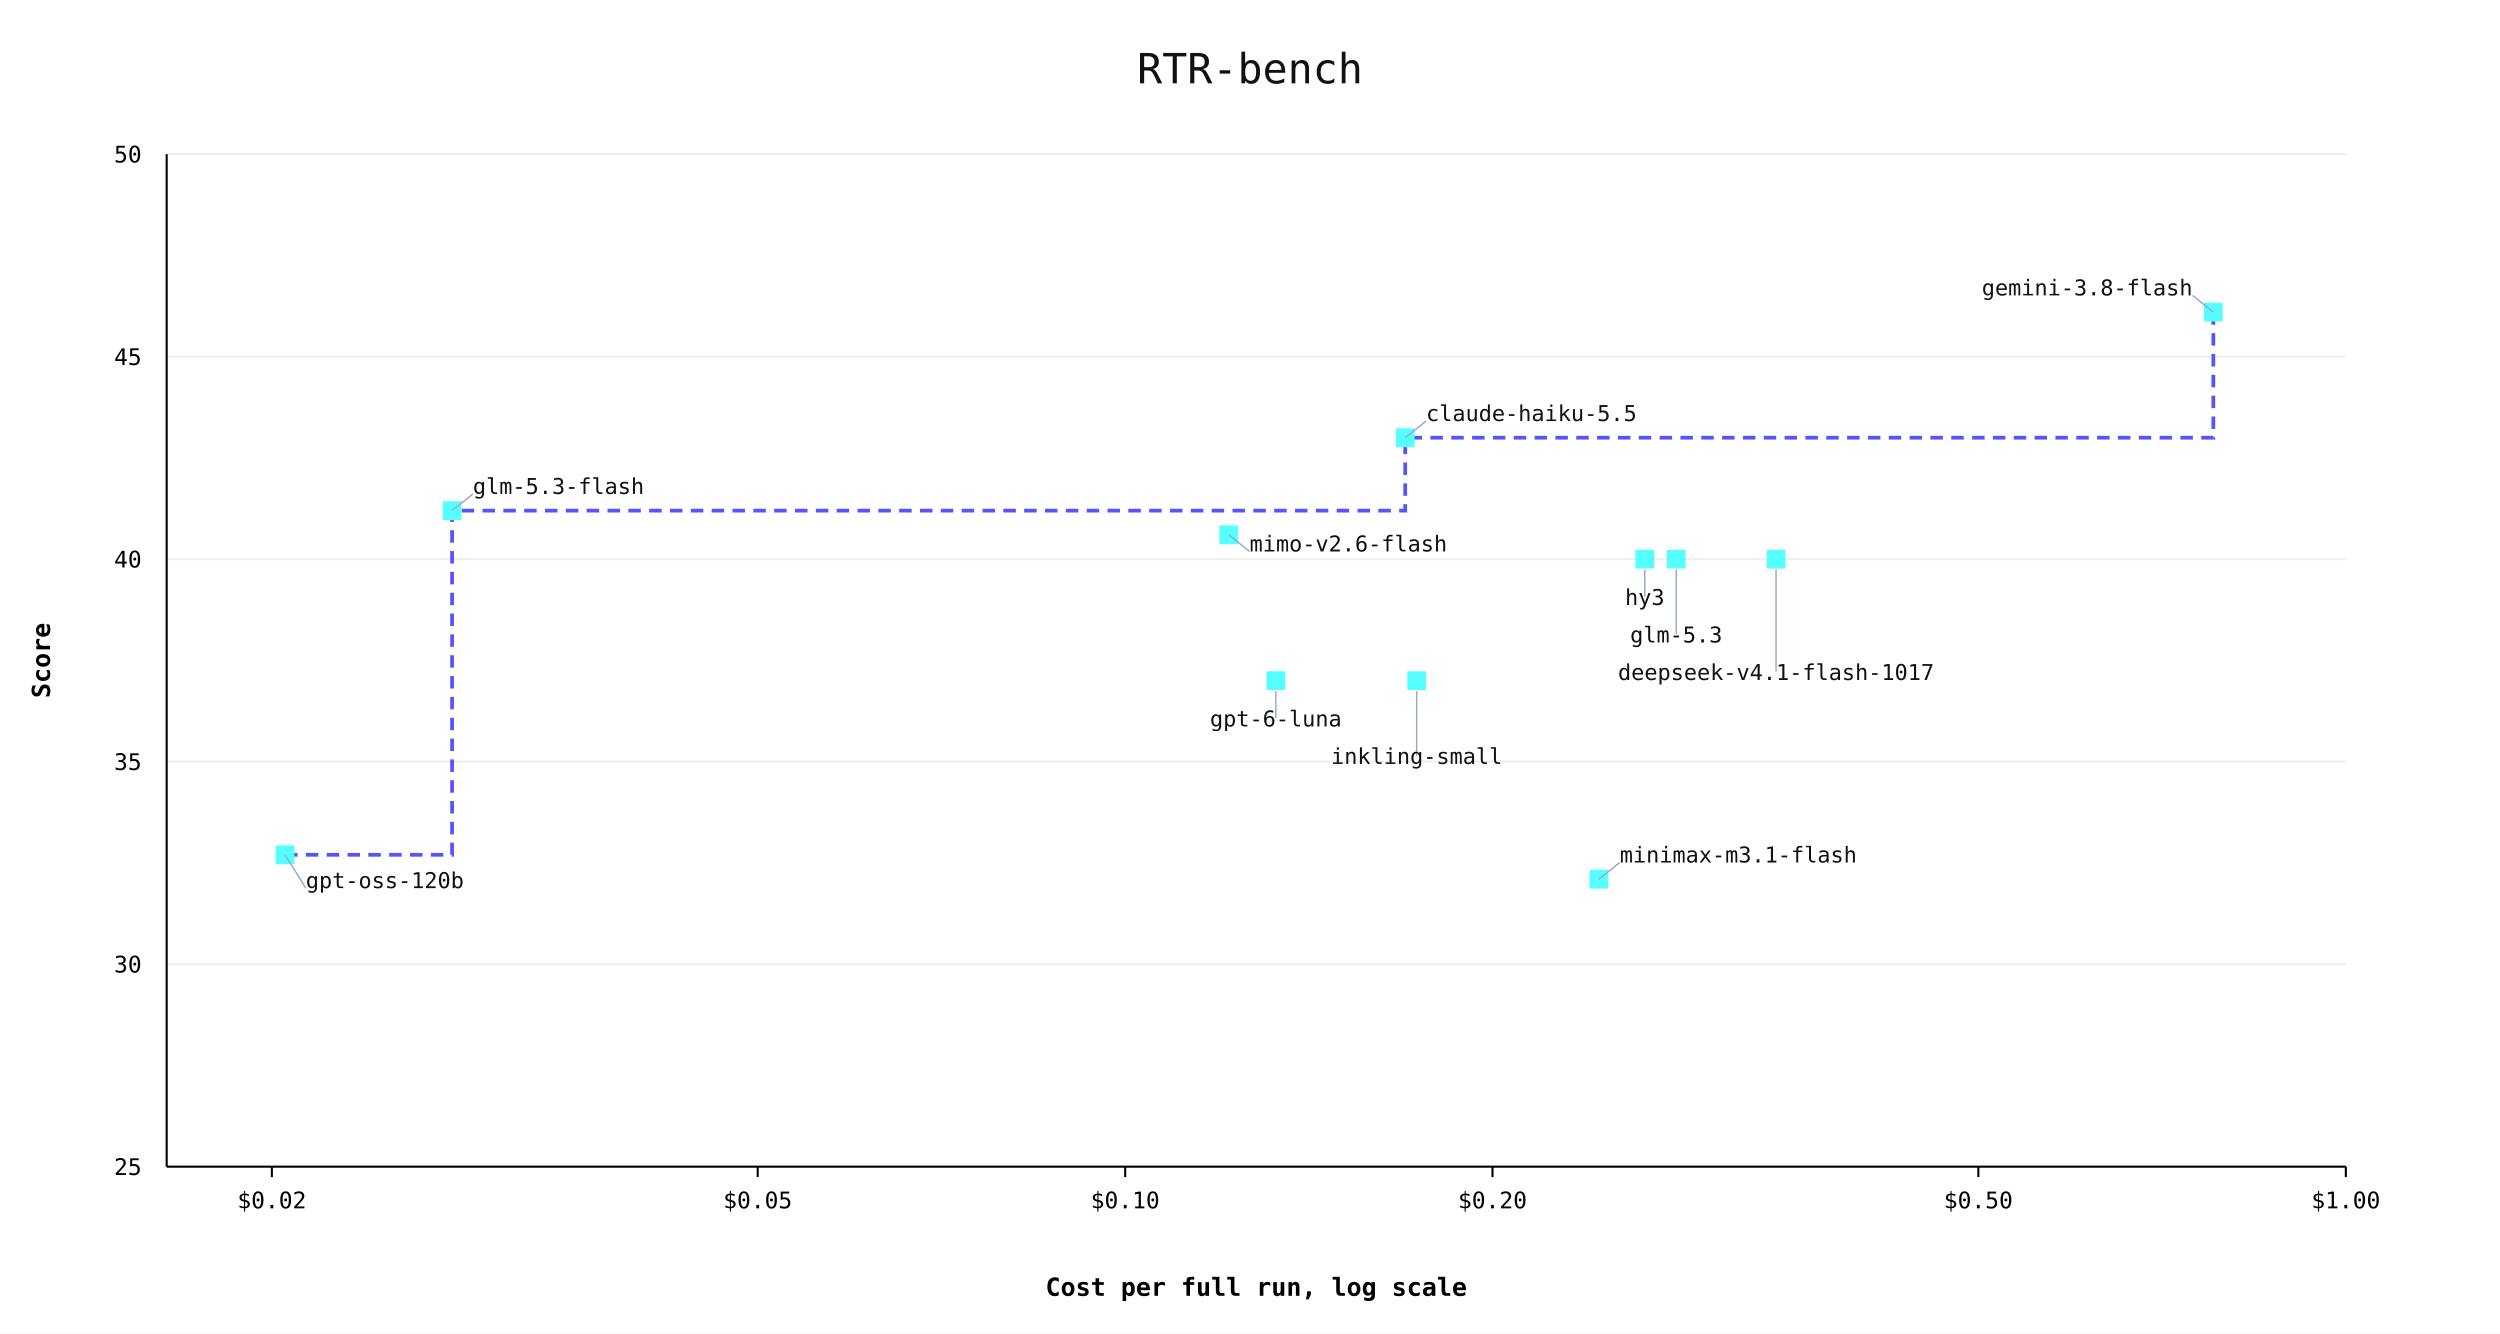
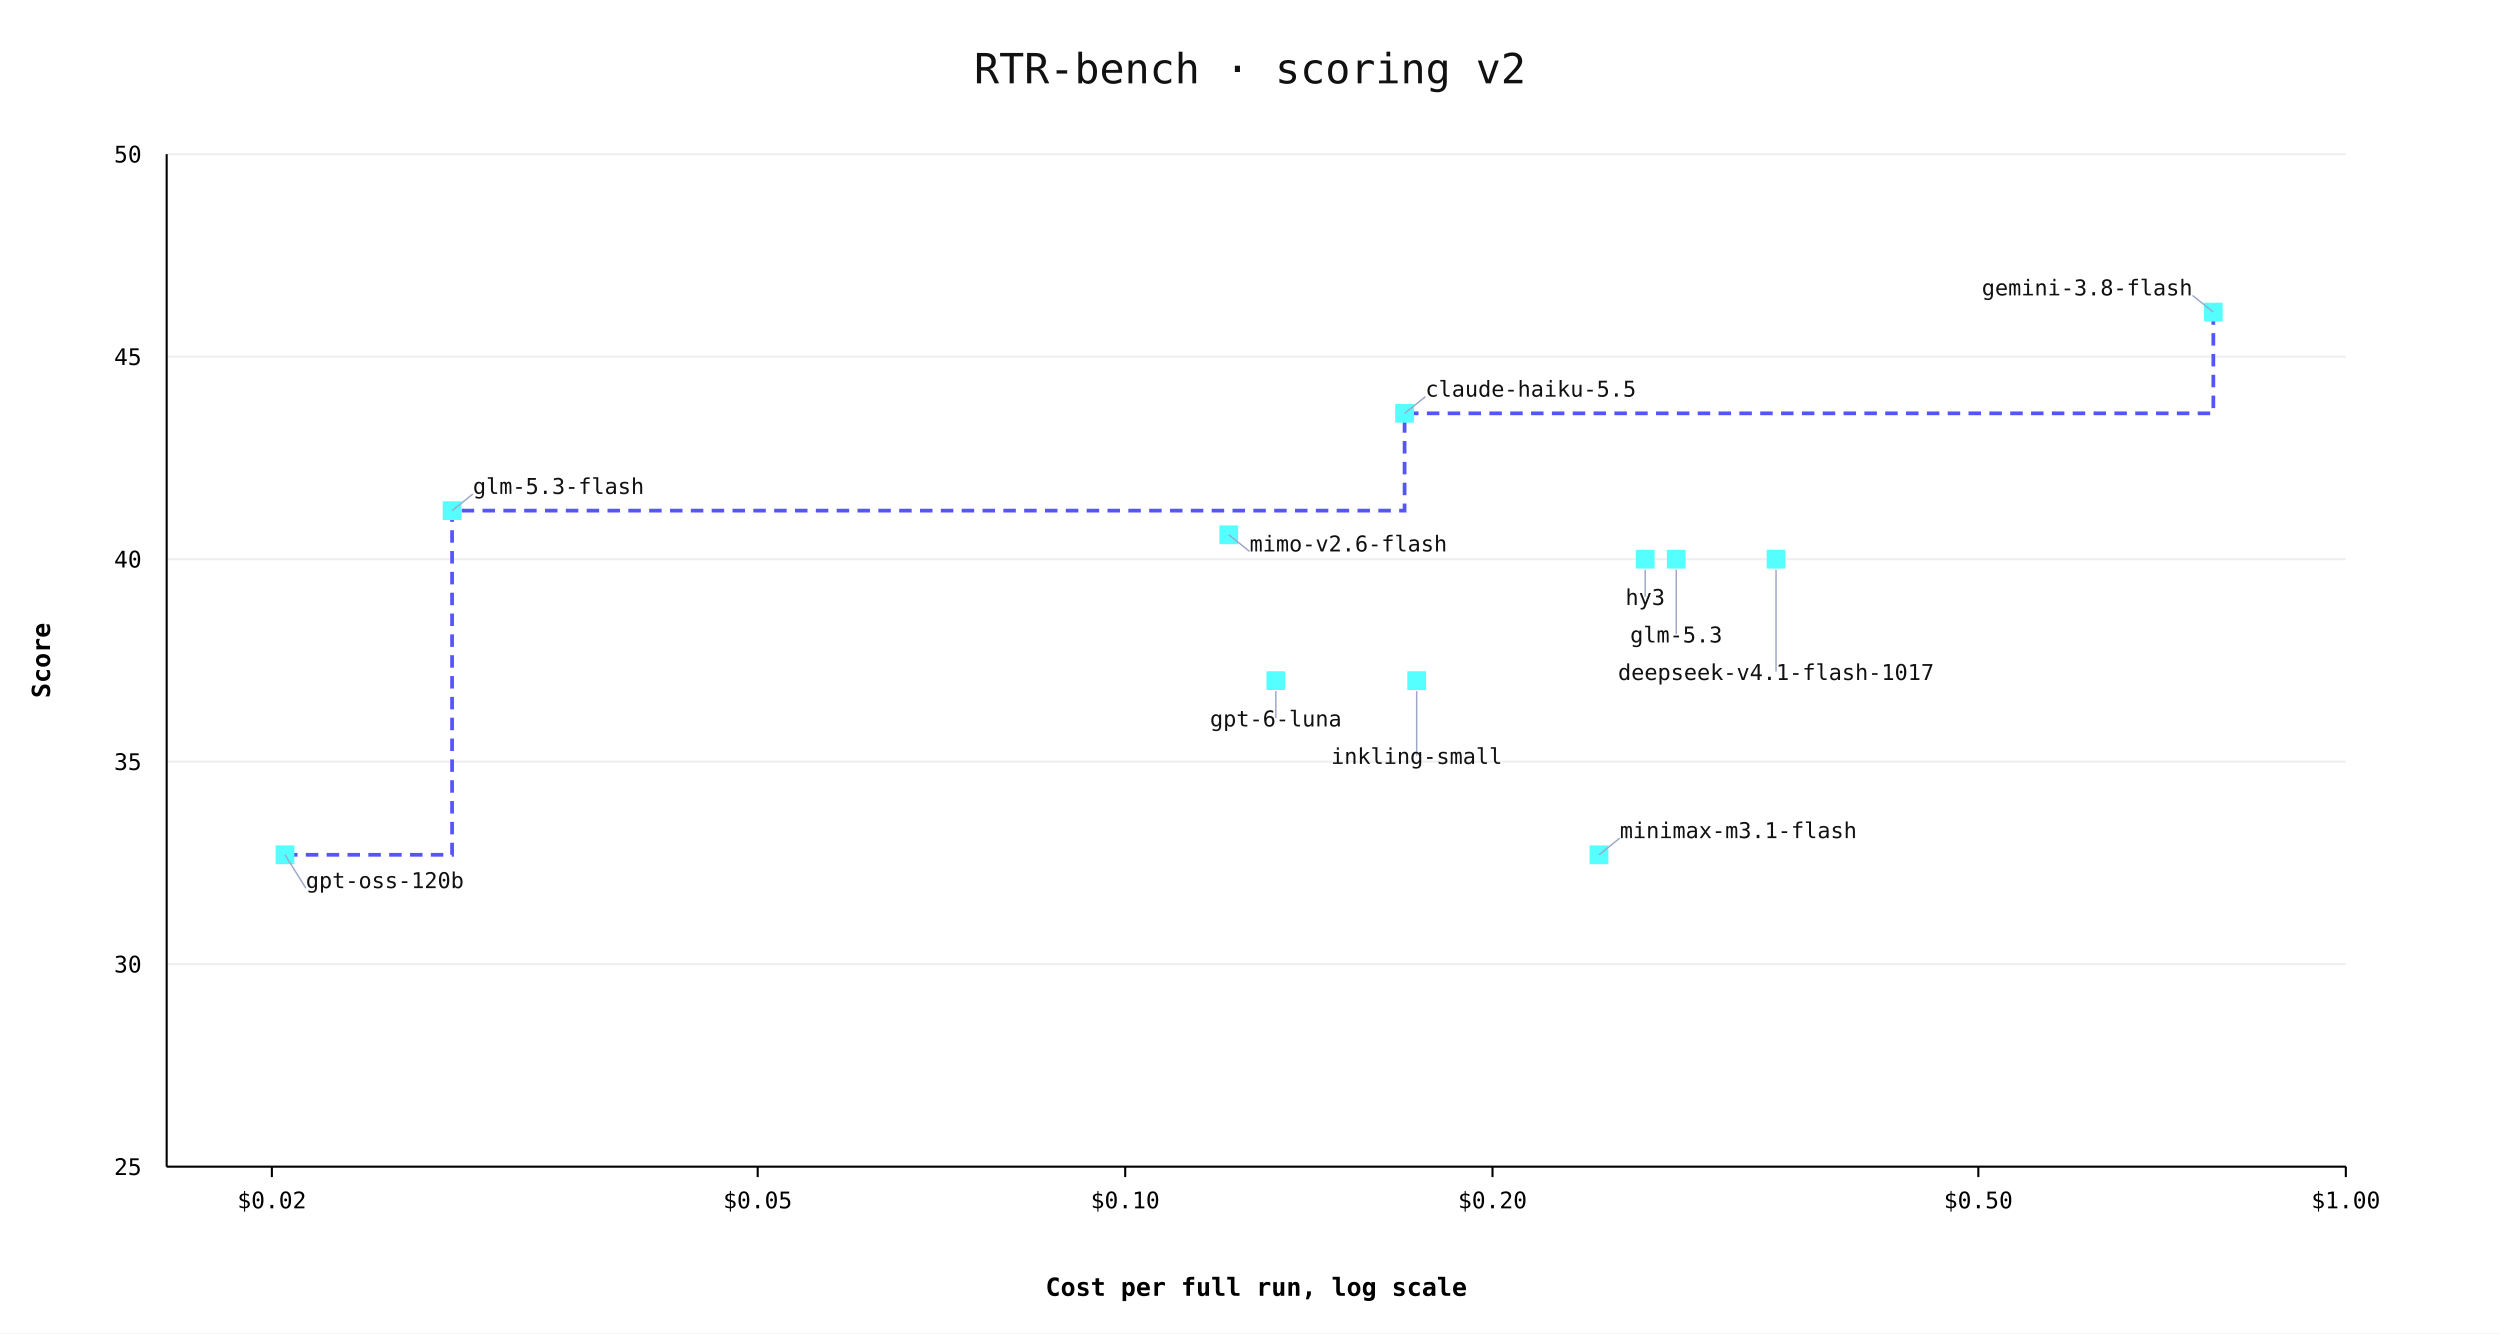
<svg xmlns="http://www.w3.org/2000/svg" width="1200" height="640" viewBox="0 0 1200 640">
  <rect width="100%" height="100%" fill="#fff" />
-   <text x="600" y="40" text-anchor="middle" font-family="ui-monospace, SFMono-Regular, Menlo, monospace" font-size="20" fill="#111">RTR-bench</text>
+   <text x="600" y="40" text-anchor="middle" font-family="ui-monospace, SFMono-Regular, Menlo, monospace" font-size="20" fill="#111">RTR-bench · scoring v2</text>
  <line x1="80" y1="560.0" x2="1126" y2="560.0" stroke="#efefef" />
  <text x="68" y="564.0" text-anchor="end" font-family="ui-monospace, monospace" font-size="11" fill="#000">25</text>
  <line x1="80" y1="462.8" x2="1126" y2="462.8" stroke="#efefef" />
  <text x="68" y="466.8" text-anchor="end" font-family="ui-monospace, monospace" font-size="11" fill="#000">30</text>
  <line x1="80" y1="365.6" x2="1126" y2="365.6" stroke="#efefef" />
  <text x="68" y="369.6" text-anchor="end" font-family="ui-monospace, monospace" font-size="11" fill="#000">35</text>
  <line x1="80" y1="268.4" x2="1126" y2="268.4" stroke="#efefef" />
  <text x="68" y="272.4" text-anchor="end" font-family="ui-monospace, monospace" font-size="11" fill="#000">40</text>
  <line x1="80" y1="171.2" x2="1126" y2="171.2" stroke="#efefef" />
  <text x="68" y="175.2" text-anchor="end" font-family="ui-monospace, monospace" font-size="11" fill="#000">45</text>
  <line x1="80" y1="74.0" x2="1126" y2="74.0" stroke="#efefef" />
  <text x="68" y="78.0" text-anchor="end" font-family="ui-monospace, monospace" font-size="11" fill="#000">50</text>
  <line x1="80" y1="74" x2="80" y2="560" stroke="#000" />
  <text transform="translate(24 317) rotate(-90)" text-anchor="middle" font-family="ui-monospace, monospace" font-size="12" font-weight="bold" fill="#000">Score</text>
  <line x1="80" y1="560" x2="1126" y2="560" stroke="#000" />
  <line x1="130.5" y1="560" x2="130.5" y2="565" stroke="#000" />
  <text x="130.5" y="580" text-anchor="middle" font-family="ui-monospace, monospace" font-size="11" fill="#000">$0.02</text>
  <line x1="363.7" y1="560" x2="363.7" y2="565" stroke="#000" />
  <text x="363.7" y="580" text-anchor="middle" font-family="ui-monospace, monospace" font-size="11" fill="#000">$0.05</text>
  <line x1="540.1" y1="560" x2="540.1" y2="565" stroke="#000" />
  <text x="540.1" y="580" text-anchor="middle" font-family="ui-monospace, monospace" font-size="11" fill="#000">$0.10</text>
  <line x1="716.4" y1="560" x2="716.4" y2="565" stroke="#000" />
  <text x="716.4" y="580" text-anchor="middle" font-family="ui-monospace, monospace" font-size="11" fill="#000">$0.20</text>
  <line x1="949.6" y1="560" x2="949.6" y2="565" stroke="#000" />
  <text x="949.6" y="580" text-anchor="middle" font-family="ui-monospace, monospace" font-size="11" fill="#000">$0.50</text>
  <line x1="1126.0" y1="560" x2="1126.0" y2="565" stroke="#000" />
  <text x="1126.0" y="580" text-anchor="middle" font-family="ui-monospace, monospace" font-size="11" fill="#000">$1.00</text>
  <text x="603" y="622" text-anchor="middle" font-family="ui-monospace, monospace" font-size="12" font-weight="bold" fill="#000">Cost per full run, log scale</text>
-   <path d="M 136.8 410.3 L 217.0 410.3 L 217.0 245.1 L 674.5 245.1 L 674.5 210.1 L 1062.4 210.1 L 1062.4 149.8" fill="none" stroke="#5555FF" stroke-width="1.8" stroke-dasharray="6 4" />
+   <path d="M 136.8 410.3 L 217.0 410.3 L 217.0 245.1 L 674.2 245.1 L 674.2 198.4 L 1062.4 198.4 L 1062.4 149.8" fill="none" stroke="#5555FF" stroke-width="1.8" stroke-dasharray="6 4" />
  <rect x="132.3" y="405.8" width="9" height="9" fill="#56FFFF" />
  <line x1="136.8" y1="410.3" x2="146.8" y2="426.3" stroke="#9aa7c7" stroke-width="0.7" />
  <text x="146.8" y="426.3" text-anchor="start" font-family="ui-monospace, monospace" font-size="10.5" fill="#111">gpt-oss-120b</text>
  <rect x="212.5" y="240.6" width="9" height="9" fill="#56FFFF" />
  <line x1="217.0" y1="245.1" x2="227.0" y2="237.1" stroke="#9aa7c7" stroke-width="0.7" />
  <text x="227.0" y="237.1" text-anchor="start" font-family="ui-monospace, monospace" font-size="10.5" fill="#111">glm-5.3-flash</text>
  <rect x="585.3" y="252.2" width="9" height="9" fill="#56FFFF" />
  <line x1="589.8" y1="256.7" x2="599.8" y2="264.7" stroke="#9aa7c7" stroke-width="0.7" />
  <text x="599.8" y="264.7" text-anchor="start" font-family="ui-monospace, monospace" font-size="10.5" fill="#111">mimo-v2.6-flash</text>
  <rect x="607.9" y="322.2" width="9" height="9" fill="#56FFFF" />
  <line x1="612.4" y1="331.7" x2="612.4" y2="344.7" stroke="#9aa7c7" stroke-width="0.7" />
  <text x="612.4" y="348.7" text-anchor="middle" font-family="ui-monospace, monospace" font-size="10.5" fill="#111">gpt-6-luna</text>
-   <rect x="670.0" y="205.6" width="9" height="9" fill="#56FFFF" />
-   <line x1="674.5" y1="210.1" x2="684.5" y2="202.1" stroke="#9aa7c7" stroke-width="0.7" />
-   <text x="684.5" y="202.1" text-anchor="start" font-family="ui-monospace, monospace" font-size="10.5" fill="#111">claude-haiku-5.5</text>
+   <rect x="669.7" y="193.9" width="9" height="9" fill="#56FFFF" />
+   <line x1="674.2" y1="198.4" x2="684.2" y2="190.4" stroke="#9aa7c7" stroke-width="0.7" />
+   <text x="684.2" y="190.4" text-anchor="start" font-family="ui-monospace, monospace" font-size="10.5" fill="#111">claude-haiku-5.5</text>
  <rect x="675.5" y="322.2" width="9" height="9" fill="#56FFFF" />
  <line x1="680.0" y1="331.7" x2="680.0" y2="362.7" stroke="#9aa7c7" stroke-width="0.7" />
  <text x="680.0" y="366.7" text-anchor="middle" font-family="ui-monospace, monospace" font-size="10.5" fill="#111">inkling-small</text>
-   <rect x="763.0" y="417.5" width="9" height="9" fill="#56FFFF" />
-   <line x1="767.5" y1="422.0" x2="777.5" y2="414.0" stroke="#9aa7c7" stroke-width="0.7" />
-   <text x="777.5" y="414.0" text-anchor="start" font-family="ui-monospace, monospace" font-size="10.5" fill="#111">minimax-m3.1-flash</text>
-   <rect x="785.0" y="263.9" width="9" height="9" fill="#56FFFF" />
-   <line x1="789.5" y1="273.4" x2="789.5" y2="286.4" stroke="#9aa7c7" stroke-width="0.7" />
-   <text x="789.5" y="290.4" text-anchor="middle" font-family="ui-monospace, monospace" font-size="10.5" fill="#111">hy3</text>
+   <rect x="763.0" y="405.8" width="9" height="9" fill="#56FFFF" />
+   <line x1="767.5" y1="410.3" x2="777.5" y2="402.3" stroke="#9aa7c7" stroke-width="0.7" />
+   <text x="777.5" y="402.3" text-anchor="start" font-family="ui-monospace, monospace" font-size="10.5" fill="#111">minimax-m3.1-flash</text>
+   <rect x="785.2" y="263.9" width="9" height="9" fill="#56FFFF" />
+   <line x1="789.7" y1="273.4" x2="789.7" y2="286.4" stroke="#9aa7c7" stroke-width="0.7" />
+   <text x="789.7" y="290.4" text-anchor="middle" font-family="ui-monospace, monospace" font-size="10.5" fill="#111">hy3</text>
  <rect x="800.1" y="263.9" width="9" height="9" fill="#56FFFF" />
  <line x1="804.6" y1="273.4" x2="804.6" y2="304.4" stroke="#9aa7c7" stroke-width="0.7" />
  <text x="804.6" y="308.4" text-anchor="middle" font-family="ui-monospace, monospace" font-size="10.5" fill="#111">glm-5.3</text>
  <rect x="848.0" y="263.9" width="9" height="9" fill="#56FFFF" />
  <line x1="852.5" y1="273.4" x2="852.5" y2="322.4" stroke="#9aa7c7" stroke-width="0.7" />
  <text x="852.5" y="326.4" text-anchor="middle" font-family="ui-monospace, monospace" font-size="10.5" fill="#111">deepseek-v4.1-flash-1017</text>
  <rect x="1057.9" y="145.3" width="9" height="9" fill="#56FFFF" />
  <line x1="1062.4" y1="149.8" x2="1052.4" y2="141.8" stroke="#9aa7c7" stroke-width="0.7" />
  <text x="1052.4" y="141.8" text-anchor="end" font-family="ui-monospace, monospace" font-size="10.5" fill="#111">gemini-3.8-flash</text>
</svg>
